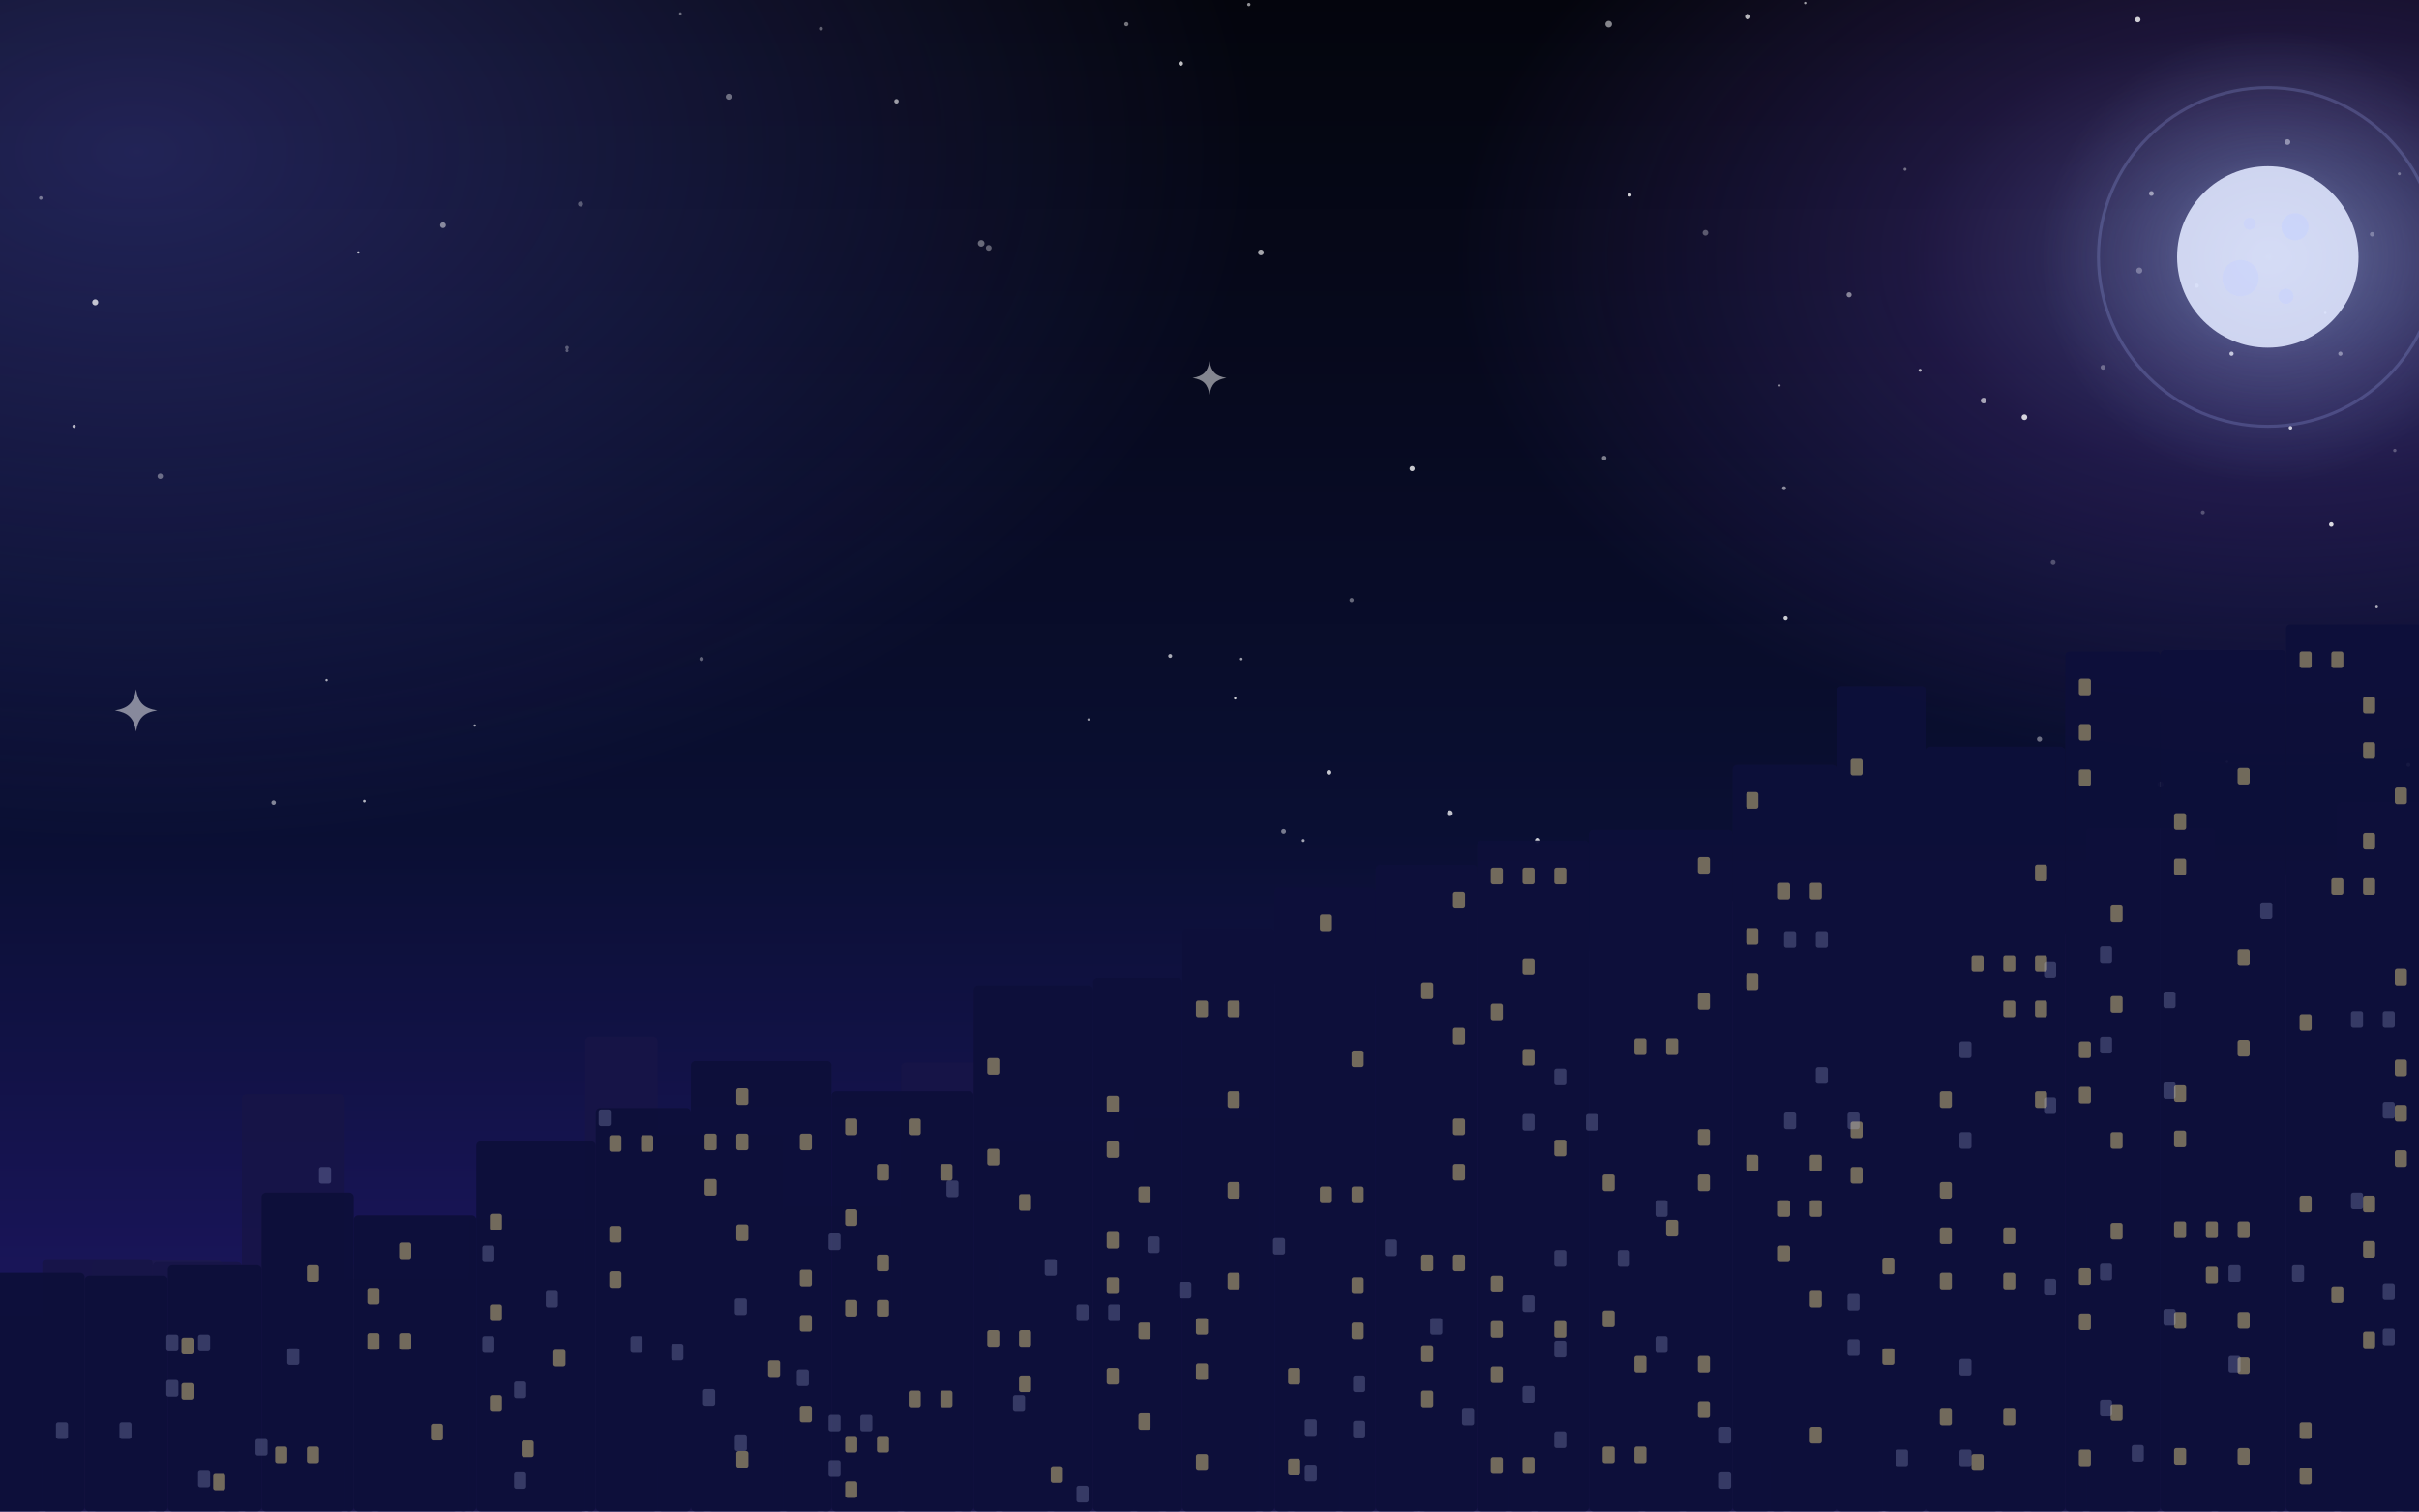
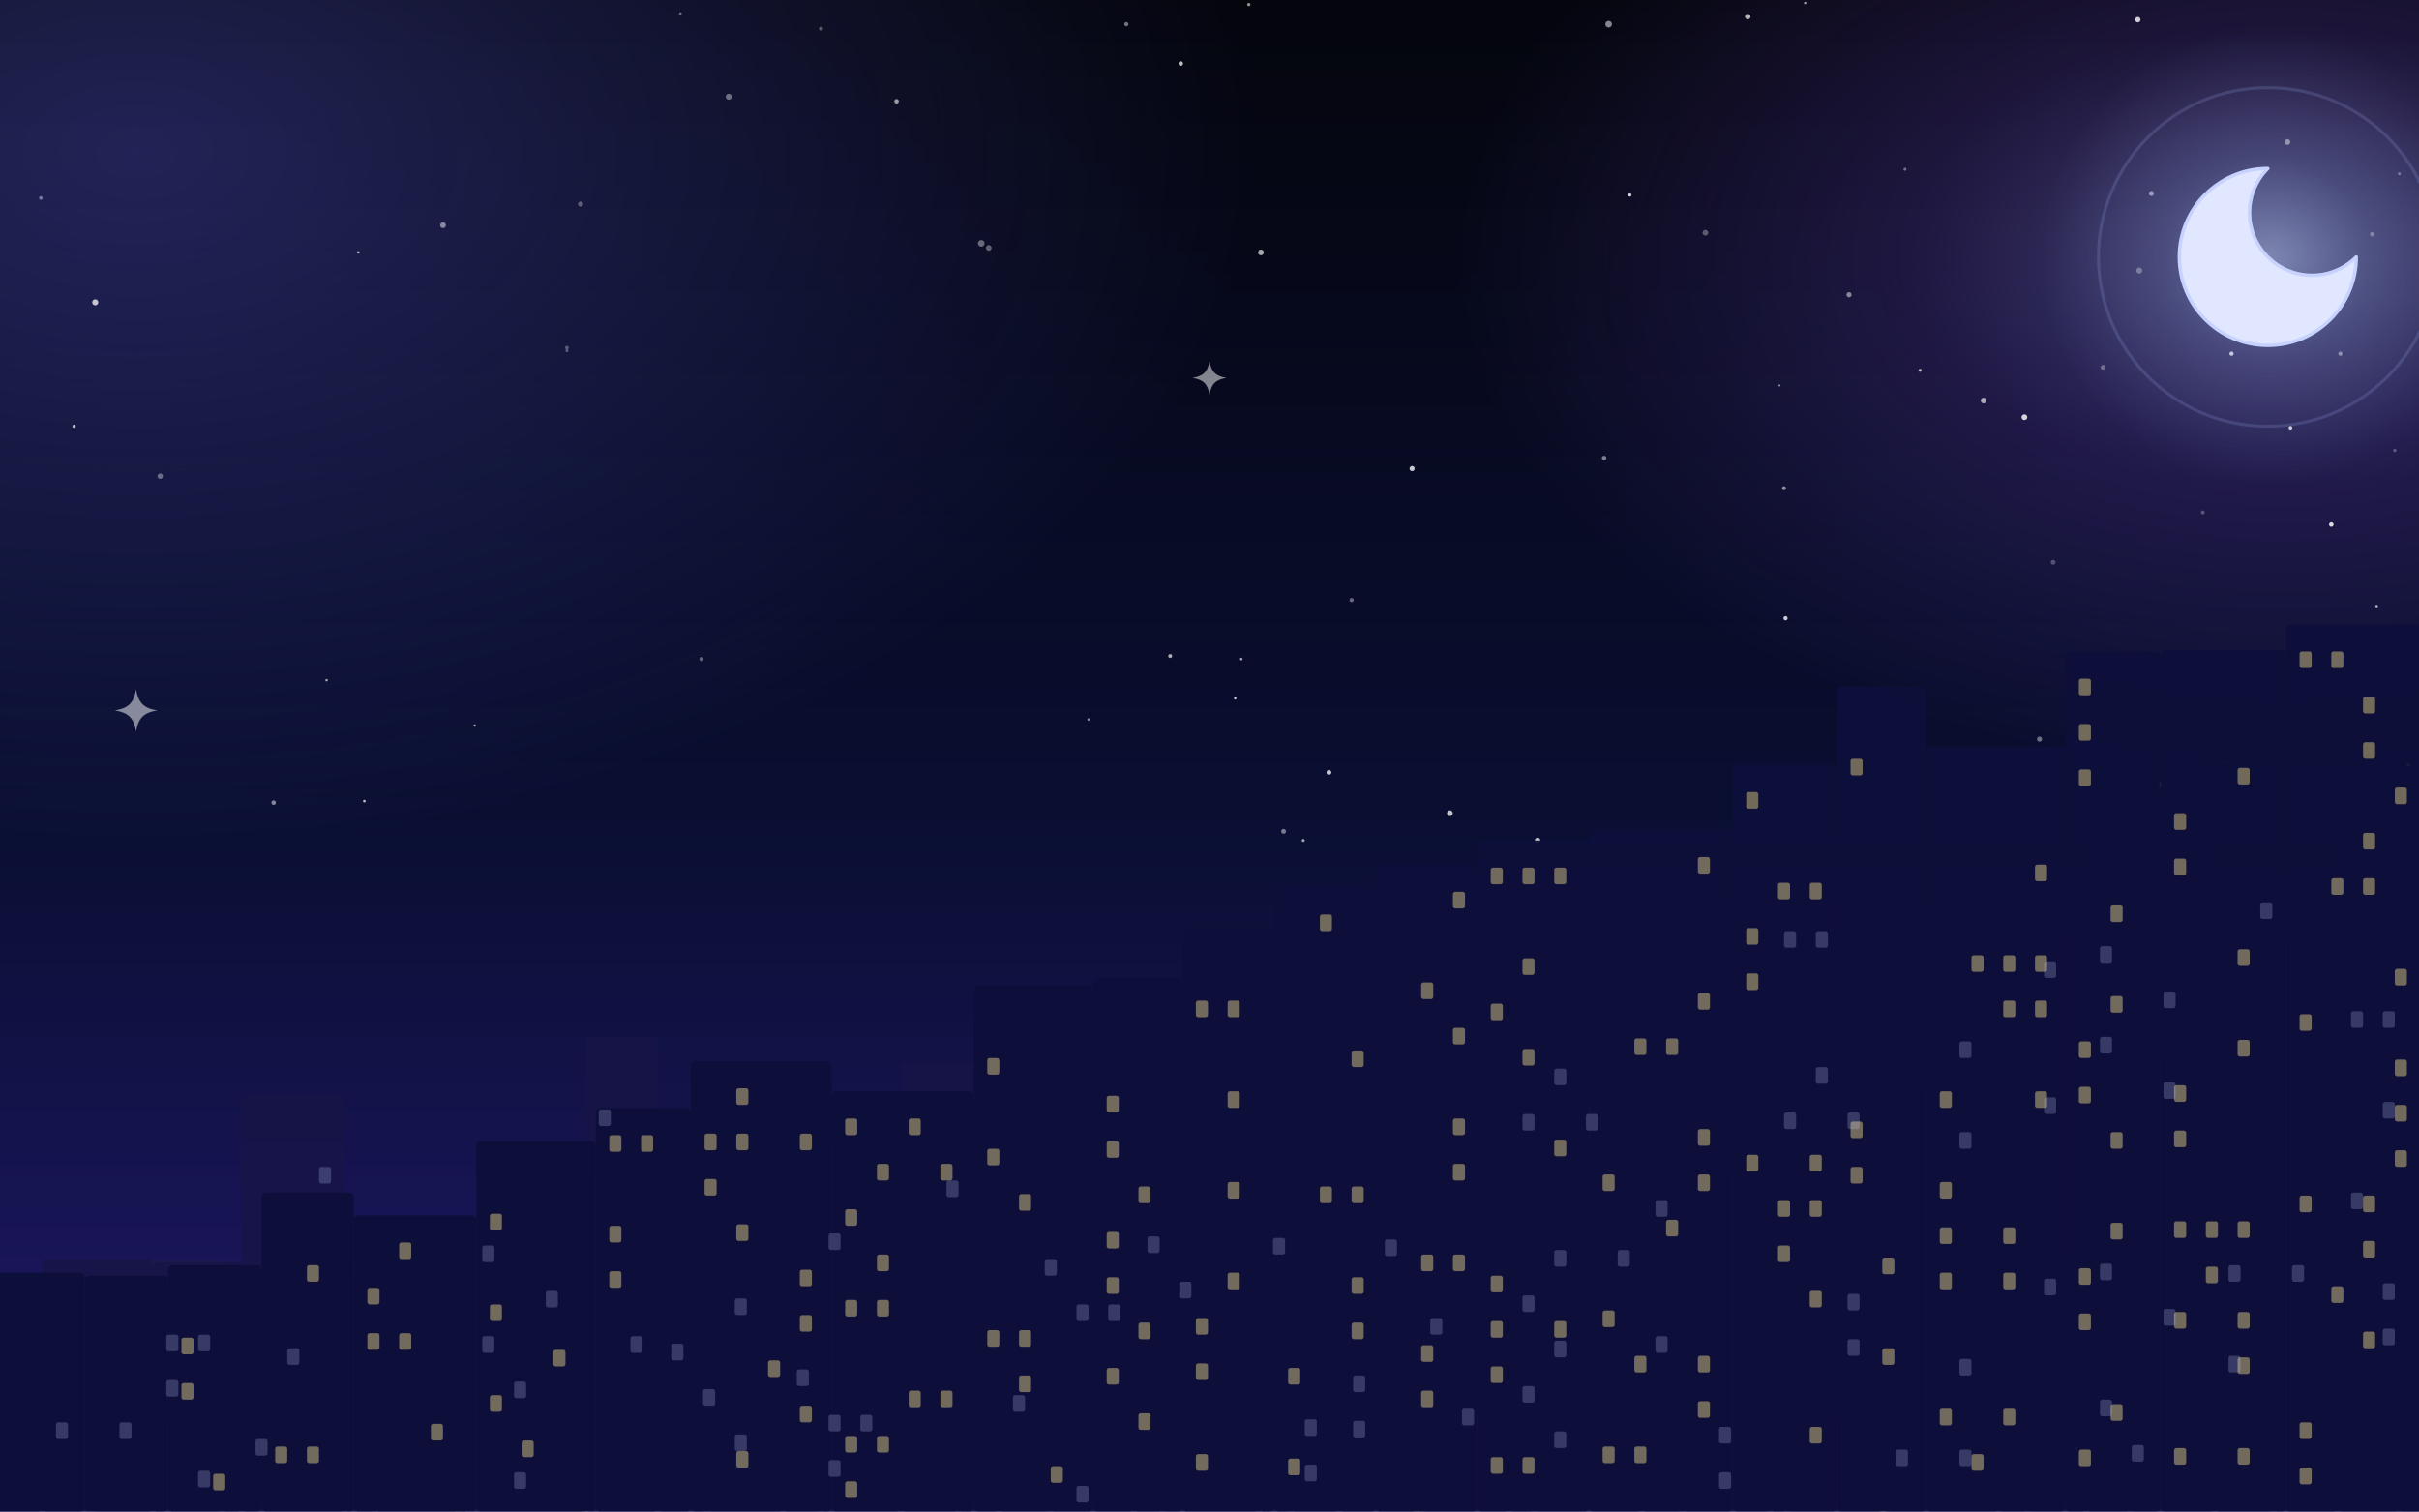
<svg xmlns="http://www.w3.org/2000/svg" viewBox="0 0 1600 1000" preserveAspectRatio="xMidYMax slice" role="img" aria-label="">
  <defs>
    <linearGradient id="sky" x1="0" y1="0" x2="0" y2="1">
      <stop offset="0" stop-color="#04050d" />
      <stop offset=".55" stop-color="#0a0f33" />
      <stop offset=".9" stop-color="#1c1660" />
      <stop offset="1" stop-color="#2a1b6e" />
    </linearGradient>
    <radialGradient id="moon" cx="94%" cy="17%" r="34%">
      <stop offset="0" stop-color="#a5b4fc" stop-opacity=".42" />
      <stop offset=".45" stop-color="#8b5cf6" stop-opacity=".18" />
      <stop offset="1" stop-color="#8b5cf6" stop-opacity="0" />
    </radialGradient>
    <radialGradient id="grn" cx="6%" cy="10%" r="46%">
      <stop offset="0" stop-color="#6366f1" stop-opacity=".30" />
      <stop offset="1" stop-color="#6366f1" stop-opacity="0" />
    </radialGradient>
    <linearGradient id="gl" x1="0" y1="0" x2="1" y2="0">
      <stop offset="0" stop-color="#a5b4fc" />
      <stop offset=".55" stop-color="#34d399" />
      <stop offset="1" stop-color="#fde68a" />
    </linearGradient>
    <filter id="b">
      <feGaussianBlur stdDeviation="9" />
    </filter>
    <path id="sp" d="M0-14C1.5-5 5-1.5 14 0 5 1.5 1.5 5 0 14-1.5 5-5 1.5-14 0-5-1.5-1.5-5 0-14Z" />
  </defs>
  <rect width="1600" height="1000" fill="url(#sky)" />
  <rect width="1600" height="1000" fill="url(#grn)" />
  <rect width="1600" height="1000" fill="url(#moon)" />
  <g fill="#fff">
    <circle cx="1064" cy="16" r="2.2" opacity="0.51" />
    <circle cx="464" cy="436" r="1.4" opacity="0.35" />
    <circle cx="649" cy="161" r="2.2" opacity="0.38" />
    <circle cx="781" cy="42" r="1.5" opacity="0.74" />
    <circle cx="63" cy="200" r="2.0" opacity="0.74" />
    <circle cx="745" cy="16" r="1.4" opacity="0.44" />
    <circle cx="817" cy="462" r="0.8" opacity="0.81" />
    <circle cx="1572" cy="401" r="0.9" opacity="0.65" />
    <circle cx="1017" cy="556" r="1.8" opacity="0.80" />
    <circle cx="1078" cy="129" r="1.1" opacity="0.82" />
    <circle cx="1391" cy="243" r="1.6" opacity="0.32" />
    <circle cx="1515" cy="283" r="1.2" opacity="0.79" />
    <circle cx="959" cy="538" r="1.9" opacity="0.75" />
    <circle cx="849" cy="550" r="1.6" opacity="0.45" />
    <circle cx="314" cy="480" r="0.8" opacity="0.63" />
    <circle cx="1156" cy="11" r="1.8" opacity="0.70" />
    <circle cx="1194" cy="2" r="0.8" opacity="0.60" />
    <circle cx="1453" cy="189" r="1.4" opacity="0.51" />
    <circle cx="774" cy="434" r="1.3" opacity="0.66" />
    <circle cx="1181" cy="409" r="1.4" opacity="0.79" />
    <circle cx="1538" cy="207" r="0.8" opacity="0.57" />
    <circle cx="1476" cy="234" r="1.4" opacity="0.75" />
    <circle cx="375" cy="230" r="1.2" opacity="0.30" />
    <circle cx="826" cy="3" r="1.1" opacity="0.56" />
    <circle cx="894" cy="397" r="1.4" opacity="0.38" />
    <circle cx="241" cy="530" r="0.9" opacity="0.70" />
    <circle cx="1457" cy="339" r="1.3" opacity="0.26" />
    <circle cx="862" cy="556" r="1.0" opacity="0.62" />
    <circle cx="720" cy="476" r="0.8" opacity="0.57" />
    <circle cx="821" cy="436" r="0.9" opacity="0.60" />
    <circle cx="1223" cy="195" r="1.7" opacity="0.48" />
    <circle cx="216" cy="450" r="0.8" opacity="0.66" />
    <circle cx="1569" cy="155" r="1.5" opacity="0.31" />
    <circle cx="1260" cy="112" r="1.0" opacity="0.39" />
    <circle cx="1128" cy="154" r="1.9" opacity="0.31" />
    <circle cx="1429" cy="519" r="2.0" opacity="0.30" />
    <circle cx="879" cy="511" r="1.6" opacity="0.77" />
    <circle cx="181" cy="531" r="1.5" opacity="0.49" />
    <circle cx="27" cy="131" r="1.2" opacity="0.40" />
    <circle cx="237" cy="167" r="0.8" opacity="0.73" />
    <circle cx="1349" cy="489" r="1.7" opacity="0.40" />
    <circle cx="49" cy="282" r="1.1" opacity="0.68" />
    <circle cx="1473" cy="504" r="0.8" opacity="0.58" />
    <circle cx="543" cy="19" r="1.3" opacity="0.34" />
    <circle cx="1270" cy="245" r="1.0" opacity="0.68" />
    <circle cx="934" cy="310" r="1.7" opacity="0.77" />
    <circle cx="482" cy="64" r="2.0" opacity="0.39" />
    <circle cx="1312" cy="265" r="1.9" opacity="0.61" />
    <circle cx="1587" cy="115" r="1.0" opacity="0.33" />
    <circle cx="654" cy="164" r="1.9" opacity="0.34" />
    <circle cx="593" cy="67" r="1.5" opacity="0.59" />
    <circle cx="1513" cy="94" r="1.9" opacity="0.46" />
    <circle cx="1593" cy="506" r="1.3" opacity="0.78" />
    <circle cx="1414" cy="13" r="1.8" opacity="0.79" />
    <circle cx="384" cy="135" r="1.7" opacity="0.30" />
    <circle cx="1423" cy="128" r="1.6" opacity="0.53" />
    <circle cx="1415" cy="179" r="2.0" opacity="0.32" />
    <circle cx="1180" cy="323" r="1.3" opacity="0.53" />
    <circle cx="834" cy="167" r="1.9" opacity="0.64" />
    <circle cx="375" cy="232" r="1.0" opacity="0.30" />
    <circle cx="106" cy="315" r="1.8" opacity="0.37" />
    <circle cx="1061" cy="303" r="1.5" opacity="0.47" />
    <circle cx="450" cy="9" r="0.9" opacity="0.38" />
    <circle cx="1177" cy="255" r="0.7" opacity="0.50" />
    <circle cx="1339" cy="276" r="1.9" opacity="0.81" />
    <circle cx="1548" cy="234" r="1.4" opacity="0.43" />
    <circle cx="1584" cy="298" r="1.1" opacity="0.27" />
    <circle cx="1542" cy="347" r="1.5" opacity="0.84" />
    <circle cx="1358" cy="372" r="1.6" opacity="0.26" />
    <circle cx="293" cy="149" r="1.9" opacity="0.48" />
  </g>
  <defs>
    <radialGradient id="mglow" cx="50%" cy="50%" r="50%">
      <stop offset="0" stop-color="#c7d2fe" stop-opacity=".42" />
      <stop offset=".45" stop-color="#a5b4fc" stop-opacity=".16" />
      <stop offset="1" stop-color="#a5b4fc" stop-opacity="0" />
    </radialGradient>
    <mask id="cres" maskUnits="userSpaceOnUse" x="1380" y="50" width="240" height="240">
      <rect x="1380" y="50" width="240" height="240" fill="#fff" />
      <circle cx="1524" cy="156" r="48" fill="#000" />
    </mask>
  </defs>
  <circle cx="1500" cy="170" r="150" fill="url(#mglow)" />
-   <circle cx="1500" cy="170" r="60" fill="#e0e7ff" opacity=".88" />
-   <circle cx="1500" cy="170" r="112" fill="none" stroke="#a5b4fc" stroke-opacity=".22" stroke-width="2" />
-   <circle cx="1518" cy="150" r="9" fill="#c7d2fe" opacity=".6" />
-   <circle cx="1482" cy="184" r="12" fill="#c7d2fe" opacity=".5" />
-   <circle cx="1512" cy="196" r="5" fill="#c7d2fe" opacity=".55" />
-   <circle cx="1488" cy="148" r="4" fill="#c7d2fe" opacity=".5" />
+   <circle cx="1500" cy="170" r="112" fill="none" stroke="#a5b4fc" stroke-opacity=".18" stroke-width="2" />
+   <g transform="translate(1422 92) scale(6.5)">
+     <path d="M12 3a6 6 0 0 0 9 9 9 9 0 1 1-9-9Z" fill="#e0e7ff" stroke="#c7d2fe" stroke-width=".35" stroke-linejoin="round" />
+   </g>
  <g fill="#fff">
    <use href="#sp" x="90" y="470" opacity=".5" />
    <use href="#sp" x="800" y="250" opacity=".5" transform="translate(800 250) scale(.8) translate(-800 -250)" />
  </g>
  <g fill="#1e1b4b" opacity=".75">
    <rect x="-20" y="846" width="81" height="154" rx="3" />
    <rect x="61" y="834" width="86" height="166" rx="3" />
    <rect x="147" y="837" width="101" height="163" rx="3" />
    <rect x="248" y="833" width="55" height="167" rx="3" />
    <rect x="303" y="842" width="86" height="158" rx="3" />
    <rect x="389" y="782" width="79" height="218" rx="3" />
    <rect x="468" y="803" width="75" height="197" rx="3" />
    <rect x="543" y="870" width="91" height="130" rx="3" />
    <rect x="634" y="850" width="61" height="150" rx="3" />
    <rect x="695" y="832" width="74" height="168" rx="3" />
    <rect x="769" y="864" width="85" height="136" rx="3" />
    <rect x="854" y="797" width="86" height="203" rx="3" />
    <rect x="940" y="755" width="75" height="245" rx="3" />
    <rect x="1015" y="762" width="98" height="238" rx="3" />
    <rect x="1113" y="777" width="69" height="223" rx="3" />
    <rect x="1182" y="853" width="65" height="147" rx="3" />
    <rect x="1247" y="721" width="94" height="279" rx="3" />
    <rect x="1341" y="832" width="68" height="168" rx="3" />
    <rect x="1409" y="801" width="95" height="199" rx="3" />
    <rect x="1504" y="764" width="83" height="236" rx="3" />
    <rect x="1587" y="821" width="101" height="179" rx="3" />
  </g>
  <g fill="#161446" opacity=".85">
    <rect x="-20" y="870" width="48" height="130" rx="3" />
    <rect x="28" y="833" width="73" height="167" rx="3" />
    <rect x="101" y="835" width="59" height="165" rx="3" />
    <rect x="160" y="724" width="68" height="276" rx="3" />
    <rect x="228" y="846" width="82" height="154" rx="3" />
    <rect x="310" y="806" width="77" height="194" rx="3" />
    <rect x="387" y="686" width="48" height="314" rx="3" />
    <rect x="435" y="751" width="83" height="249" rx="3" />
    <rect x="518" y="798" width="78" height="202" rx="3" />
    <rect x="596" y="703" width="65" height="297" rx="3" />
    <rect x="661" y="755" width="89" height="245" rx="3" />
    <rect x="750" y="740" width="83" height="260" rx="3" />
    <rect x="833" y="651" width="53" height="349" rx="3" />
    <rect x="886" y="652" width="51" height="348" rx="3" />
    <rect x="937" y="674" width="61" height="326" rx="3" />
    <rect x="998" y="629" width="88" height="371" rx="3" />
    <rect x="1086" y="596" width="85" height="404" rx="3" />
    <rect x="1171" y="598" width="74" height="402" rx="3" />
    <rect x="1245" y="671" width="77" height="329" rx="3" />
    <rect x="1322" y="618" width="58" height="382" rx="3" />
    <rect x="1380" y="548" width="85" height="452" rx="3" />
    <rect x="1465" y="579" width="81" height="421" rx="3" />
    <rect x="1546" y="531" width="59" height="469" rx="3" />
    <rect x="1605" y="595" width="53" height="405" rx="3" />
  </g>
  <g fill="#0d0f3a" opacity=".95">
    <rect x="-20" y="842" width="76" height="158" rx="3" />
    <rect x="56" y="844" width="55" height="156" rx="3" />
    <rect x="111" y="837" width="62" height="163" rx="3" />
    <rect x="173" y="789" width="61" height="211" rx="3" />
    <rect x="234" y="804" width="81" height="196" rx="3" />
    <rect x="315" y="755" width="79" height="245" rx="3" />
    <rect x="394" y="733" width="63" height="267" rx="3" />
    <rect x="457" y="702" width="93" height="298" rx="3" />
    <rect x="550" y="722" width="94" height="278" rx="3" />
    <rect x="644" y="652" width="79" height="348" rx="3" />
    <rect x="723" y="647" width="59" height="353" rx="3" />
    <rect x="782" y="614" width="61" height="386" rx="3" />
    <rect x="843" y="587" width="67" height="413" rx="3" />
    <rect x="910" y="572" width="67" height="428" rx="3" />
    <rect x="977" y="556" width="74" height="444" rx="3" />
    <rect x="1051" y="549" width="95" height="451" rx="3" />
    <rect x="1146" y="506" width="69" height="494" rx="3" />
    <rect x="1215" y="454" width="59" height="546" rx="3" />
    <rect x="1274" y="494" width="92" height="506" rx="3" />
    <rect x="1366" y="431" width="63" height="569" rx="3" />
    <rect x="1429" y="430" width="83" height="570" rx="3" />
    <rect x="1512" y="413" width="90" height="587" rx="3" />
    <rect x="1602" y="347" width="63" height="653" rx="3" />
  </g>
  <g fill="#fde68a" opacity="0.42">
    <rect x="120" y="885" width="8" height="11" rx="1.5" />
    <rect x="120" y="915" width="8" height="11" rx="1.5" />
    <rect x="141" y="975" width="8" height="11" rx="1.5" />
    <rect x="203" y="837" width="8" height="11" rx="1.5" />
    <rect x="182" y="957" width="8" height="11" rx="1.5" />
    <rect x="203" y="957" width="8" height="11" rx="1.5" />
    <rect x="264" y="822" width="8" height="11" rx="1.5" />
    <rect x="243" y="852" width="8" height="11" rx="1.5" />
    <rect x="243" y="882" width="8" height="11" rx="1.5" />
    <rect x="264" y="882" width="8" height="11" rx="1.5" />
    <rect x="285" y="942" width="8" height="11" rx="1.5" />
    <rect x="324" y="803" width="8" height="11" rx="1.5" />
    <rect x="324" y="863" width="8" height="11" rx="1.5" />
    <rect x="366" y="893" width="8" height="11" rx="1.5" />
    <rect x="324" y="923" width="8" height="11" rx="1.5" />
    <rect x="345" y="953" width="8" height="11" rx="1.5" />
    <rect x="403" y="751" width="8" height="11" rx="1.5" />
    <rect x="424" y="751" width="8" height="11" rx="1.5" />
    <rect x="403" y="811" width="8" height="11" rx="1.5" />
    <rect x="403" y="841" width="8" height="11" rx="1.5" />
    <rect x="487" y="720" width="8" height="11" rx="1.5" />
    <rect x="466" y="750" width="8" height="11" rx="1.5" />
    <rect x="487" y="750" width="8" height="11" rx="1.5" />
    <rect x="529" y="750" width="8" height="11" rx="1.5" />
    <rect x="466" y="780" width="8" height="11" rx="1.5" />
    <rect x="487" y="810" width="8" height="11" rx="1.5" />
    <rect x="529" y="840" width="8" height="11" rx="1.5" />
    <rect x="529" y="870" width="8" height="11" rx="1.5" />
    <rect x="508" y="900" width="8" height="11" rx="1.5" />
    <rect x="529" y="930" width="8" height="11" rx="1.5" />
    <rect x="487" y="960" width="8" height="11" rx="1.5" />
    <rect x="559" y="740" width="8" height="11" rx="1.5" />
    <rect x="601" y="740" width="8" height="11" rx="1.5" />
    <rect x="580" y="770" width="8" height="11" rx="1.5" />
    <rect x="622" y="770" width="8" height="11" rx="1.5" />
    <rect x="559" y="800" width="8" height="11" rx="1.5" />
    <rect x="580" y="830" width="8" height="11" rx="1.5" />
    <rect x="559" y="860" width="8" height="11" rx="1.5" />
    <rect x="580" y="860" width="8" height="11" rx="1.5" />
    <rect x="601" y="920" width="8" height="11" rx="1.5" />
    <rect x="622" y="920" width="8" height="11" rx="1.5" />
    <rect x="559" y="950" width="8" height="11" rx="1.5" />
    <rect x="580" y="950" width="8" height="11" rx="1.5" />
    <rect x="559" y="980" width="8" height="11" rx="1.5" />
    <rect x="653" y="700" width="8" height="11" rx="1.5" />
    <rect x="653" y="760" width="8" height="11" rx="1.5" />
    <rect x="674" y="790" width="8" height="11" rx="1.5" />
    <rect x="653" y="880" width="8" height="11" rx="1.5" />
    <rect x="674" y="880" width="8" height="11" rx="1.5" />
    <rect x="674" y="910" width="8" height="11" rx="1.5" />
    <rect x="695" y="970" width="8" height="11" rx="1.5" />
    <rect x="732" y="725" width="8" height="11" rx="1.5" />
    <rect x="732" y="755" width="8" height="11" rx="1.5" />
    <rect x="753" y="785" width="8" height="11" rx="1.5" />
    <rect x="732" y="815" width="8" height="11" rx="1.5" />
    <rect x="732" y="845" width="8" height="11" rx="1.5" />
    <rect x="753" y="875" width="8" height="11" rx="1.5" />
    <rect x="732" y="905" width="8" height="11" rx="1.5" />
    <rect x="753" y="935" width="8" height="11" rx="1.5" />
    <rect x="791" y="662" width="8" height="11" rx="1.5" />
    <rect x="812" y="662" width="8" height="11" rx="1.5" />
    <rect x="812" y="722" width="8" height="11" rx="1.5" />
    <rect x="812" y="782" width="8" height="11" rx="1.5" />
    <rect x="812" y="842" width="8" height="11" rx="1.5" />
    <rect x="791" y="872" width="8" height="11" rx="1.5" />
    <rect x="791" y="902" width="8" height="11" rx="1.5" />
    <rect x="791" y="962" width="8" height="11" rx="1.5" />
    <rect x="873" y="605" width="8" height="11" rx="1.5" />
    <rect x="894" y="695" width="8" height="11" rx="1.5" />
    <rect x="873" y="785" width="8" height="11" rx="1.5" />
    <rect x="894" y="785" width="8" height="11" rx="1.5" />
    <rect x="894" y="845" width="8" height="11" rx="1.5" />
    <rect x="894" y="875" width="8" height="11" rx="1.5" />
    <rect x="852" y="905" width="8" height="11" rx="1.5" />
    <rect x="852" y="965" width="8" height="11" rx="1.5" />
    <rect x="961" y="590" width="8" height="11" rx="1.5" />
    <rect x="940" y="650" width="8" height="11" rx="1.5" />
    <rect x="961" y="680" width="8" height="11" rx="1.5" />
    <rect x="961" y="740" width="8" height="11" rx="1.5" />
    <rect x="961" y="770" width="8" height="11" rx="1.5" />
    <rect x="940" y="830" width="8" height="11" rx="1.5" />
    <rect x="961" y="830" width="8" height="11" rx="1.5" />
    <rect x="940" y="890" width="8" height="11" rx="1.5" />
    <rect x="940" y="920" width="8" height="11" rx="1.5" />
    <rect x="986" y="574" width="8" height="11" rx="1.5" />
    <rect x="1007" y="574" width="8" height="11" rx="1.5" />
    <rect x="1028" y="574" width="8" height="11" rx="1.5" />
    <rect x="1007" y="634" width="8" height="11" rx="1.5" />
    <rect x="986" y="664" width="8" height="11" rx="1.5" />
    <rect x="1007" y="694" width="8" height="11" rx="1.5" />
    <rect x="1028" y="754" width="8" height="11" rx="1.5" />
    <rect x="986" y="844" width="8" height="11" rx="1.5" />
    <rect x="986" y="874" width="8" height="11" rx="1.5" />
    <rect x="1028" y="874" width="8" height="11" rx="1.5" />
    <rect x="986" y="904" width="8" height="11" rx="1.5" />
    <rect x="986" y="964" width="8" height="11" rx="1.5" />
    <rect x="1007" y="964" width="8" height="11" rx="1.5" />
    <rect x="1123" y="567" width="8" height="11" rx="1.5" />
    <rect x="1123" y="657" width="8" height="11" rx="1.5" />
    <rect x="1081" y="687" width="8" height="11" rx="1.5" />
    <rect x="1102" y="687" width="8" height="11" rx="1.5" />
    <rect x="1123" y="747" width="8" height="11" rx="1.5" />
    <rect x="1060" y="777" width="8" height="11" rx="1.5" />
    <rect x="1123" y="777" width="8" height="11" rx="1.5" />
    <rect x="1102" y="807" width="8" height="11" rx="1.5" />
    <rect x="1060" y="867" width="8" height="11" rx="1.5" />
    <rect x="1081" y="897" width="8" height="11" rx="1.5" />
    <rect x="1123" y="897" width="8" height="11" rx="1.5" />
    <rect x="1123" y="927" width="8" height="11" rx="1.5" />
    <rect x="1060" y="957" width="8" height="11" rx="1.5" />
    <rect x="1081" y="957" width="8" height="11" rx="1.5" />
    <rect x="1155" y="524" width="8" height="11" rx="1.5" />
    <rect x="1176" y="584" width="8" height="11" rx="1.5" />
    <rect x="1197" y="584" width="8" height="11" rx="1.5" />
    <rect x="1155" y="614" width="8" height="11" rx="1.5" />
    <rect x="1155" y="644" width="8" height="11" rx="1.5" />
    <rect x="1155" y="764" width="8" height="11" rx="1.5" />
    <rect x="1197" y="764" width="8" height="11" rx="1.5" />
    <rect x="1176" y="794" width="8" height="11" rx="1.5" />
    <rect x="1197" y="794" width="8" height="11" rx="1.5" />
    <rect x="1176" y="824" width="8" height="11" rx="1.5" />
    <rect x="1197" y="854" width="8" height="11" rx="1.5" />
    <rect x="1197" y="944" width="8" height="11" rx="1.5" />
    <rect x="1224" y="502" width="8" height="11" rx="1.5" />
    <rect x="1224" y="742" width="8" height="11" rx="1.5" />
    <rect x="1224" y="772" width="8" height="11" rx="1.5" />
    <rect x="1245" y="832" width="8" height="11" rx="1.5" />
    <rect x="1245" y="892" width="8" height="11" rx="1.5" />
    <rect x="1346" y="572" width="8" height="11" rx="1.5" />
    <rect x="1304" y="632" width="8" height="11" rx="1.5" />
    <rect x="1325" y="632" width="8" height="11" rx="1.5" />
    <rect x="1346" y="632" width="8" height="11" rx="1.5" />
    <rect x="1325" y="662" width="8" height="11" rx="1.5" />
    <rect x="1346" y="662" width="8" height="11" rx="1.5" />
    <rect x="1283" y="722" width="8" height="11" rx="1.5" />
    <rect x="1346" y="722" width="8" height="11" rx="1.5" />
    <rect x="1283" y="782" width="8" height="11" rx="1.5" />
    <rect x="1283" y="812" width="8" height="11" rx="1.5" />
    <rect x="1325" y="812" width="8" height="11" rx="1.5" />
    <rect x="1283" y="842" width="8" height="11" rx="1.5" />
    <rect x="1325" y="842" width="8" height="11" rx="1.5" />
    <rect x="1283" y="932" width="8" height="11" rx="1.5" />
    <rect x="1325" y="932" width="8" height="11" rx="1.5" />
    <rect x="1304" y="962" width="8" height="11" rx="1.5" />
    <rect x="1375" y="449" width="8" height="11" rx="1.5" />
    <rect x="1375" y="479" width="8" height="11" rx="1.5" />
    <rect x="1375" y="509" width="8" height="11" rx="1.5" />
    <rect x="1396" y="599" width="8" height="11" rx="1.5" />
    <rect x="1396" y="659" width="8" height="11" rx="1.5" />
    <rect x="1375" y="689" width="8" height="11" rx="1.5" />
    <rect x="1375" y="719" width="8" height="11" rx="1.5" />
    <rect x="1396" y="749" width="8" height="11" rx="1.5" />
    <rect x="1396" y="809" width="8" height="11" rx="1.5" />
    <rect x="1375" y="839" width="8" height="11" rx="1.5" />
    <rect x="1375" y="869" width="8" height="11" rx="1.5" />
    <rect x="1396" y="929" width="8" height="11" rx="1.5" />
    <rect x="1375" y="959" width="8" height="11" rx="1.5" />
    <rect x="1480" y="508" width="8" height="11" rx="1.5" />
    <rect x="1438" y="538" width="8" height="11" rx="1.5" />
    <rect x="1438" y="568" width="8" height="11" rx="1.5" />
    <rect x="1480" y="628" width="8" height="11" rx="1.5" />
    <rect x="1480" y="688" width="8" height="11" rx="1.5" />
    <rect x="1438" y="718" width="8" height="11" rx="1.5" />
    <rect x="1438" y="748" width="8" height="11" rx="1.5" />
    <rect x="1438" y="808" width="8" height="11" rx="1.5" />
    <rect x="1459" y="808" width="8" height="11" rx="1.5" />
    <rect x="1480" y="808" width="8" height="11" rx="1.5" />
    <rect x="1459" y="838" width="8" height="11" rx="1.5" />
    <rect x="1438" y="868" width="8" height="11" rx="1.5" />
    <rect x="1480" y="868" width="8" height="11" rx="1.5" />
    <rect x="1480" y="898" width="8" height="11" rx="1.5" />
    <rect x="1438" y="958" width="8" height="11" rx="1.5" />
    <rect x="1480" y="958" width="8" height="11" rx="1.5" />
    <rect x="1521" y="431" width="8" height="11" rx="1.5" />
    <rect x="1542" y="431" width="8" height="11" rx="1.5" />
    <rect x="1563" y="461" width="8" height="11" rx="1.5" />
    <rect x="1563" y="491" width="8" height="11" rx="1.5" />
    <rect x="1584" y="521" width="8" height="11" rx="1.5" />
    <rect x="1563" y="551" width="8" height="11" rx="1.5" />
    <rect x="1542" y="581" width="8" height="11" rx="1.5" />
    <rect x="1563" y="581" width="8" height="11" rx="1.5" />
    <rect x="1584" y="641" width="8" height="11" rx="1.5" />
    <rect x="1521" y="671" width="8" height="11" rx="1.5" />
    <rect x="1584" y="701" width="8" height="11" rx="1.5" />
    <rect x="1584" y="731" width="8" height="11" rx="1.5" />
    <rect x="1584" y="761" width="8" height="11" rx="1.5" />
    <rect x="1521" y="791" width="8" height="11" rx="1.5" />
    <rect x="1563" y="791" width="8" height="11" rx="1.5" />
    <rect x="1563" y="821" width="8" height="11" rx="1.5" />
    <rect x="1542" y="851" width="8" height="11" rx="1.5" />
    <rect x="1563" y="881" width="8" height="11" rx="1.5" />
    <rect x="1521" y="941" width="8" height="11" rx="1.5" />
    <rect x="1521" y="971" width="8" height="11" rx="1.5" />
    <rect x="1632" y="455" width="8" height="11" rx="1.5" />
    <rect x="1632" y="485" width="8" height="11" rx="1.5" />
    <rect x="1632" y="515" width="8" height="11" rx="1.5" />
    <rect x="1632" y="545" width="8" height="11" rx="1.5" />
    <rect x="1611" y="725" width="8" height="11" rx="1.5" />
    <rect x="1611" y="815" width="8" height="11" rx="1.5" />
    <rect x="1632" y="875" width="8" height="11" rx="1.5" />
    <rect x="1611" y="905" width="8" height="11" rx="1.5" />
    <rect x="1632" y="935" width="8" height="11" rx="1.5" />
    <rect x="1611" y="965" width="8" height="11" rx="1.5" />
  </g>
  <g fill="#c7d2fe" opacity="0.22">
    <rect x="37" y="941" width="8" height="11" rx="1.5" />
    <rect x="79" y="941" width="8" height="11" rx="1.5" />
    <rect x="110" y="883" width="8" height="11" rx="1.5" />
    <rect x="131" y="883" width="8" height="11" rx="1.5" />
    <rect x="110" y="913" width="8" height="11" rx="1.5" />
    <rect x="131" y="973" width="8" height="11" rx="1.5" />
    <rect x="211" y="772" width="8" height="11" rx="1.5" />
    <rect x="190" y="892" width="8" height="11" rx="1.5" />
    <rect x="169" y="952" width="8" height="11" rx="1.5" />
    <rect x="319" y="824" width="8" height="11" rx="1.5" />
    <rect x="361" y="854" width="8" height="11" rx="1.5" />
    <rect x="319" y="884" width="8" height="11" rx="1.5" />
    <rect x="340" y="914" width="8" height="11" rx="1.5" />
    <rect x="340" y="974" width="8" height="11" rx="1.5" />
    <rect x="396" y="734" width="8" height="11" rx="1.5" />
    <rect x="417" y="884" width="8" height="11" rx="1.5" />
    <rect x="486" y="859" width="8" height="11" rx="1.5" />
    <rect x="444" y="889" width="8" height="11" rx="1.5" />
    <rect x="465" y="919" width="8" height="11" rx="1.5" />
    <rect x="486" y="949" width="8" height="11" rx="1.5" />
    <rect x="548" y="816" width="8" height="11" rx="1.5" />
    <rect x="527" y="906" width="8" height="11" rx="1.5" />
    <rect x="548" y="936" width="8" height="11" rx="1.5" />
    <rect x="569" y="936" width="8" height="11" rx="1.5" />
    <rect x="548" y="966" width="8" height="11" rx="1.5" />
    <rect x="626" y="781" width="8" height="11" rx="1.5" />
    <rect x="691" y="833" width="8" height="11" rx="1.5" />
    <rect x="712" y="863" width="8" height="11" rx="1.5" />
    <rect x="733" y="863" width="8" height="11" rx="1.5" />
    <rect x="670" y="923" width="8" height="11" rx="1.5" />
    <rect x="712" y="983" width="8" height="11" rx="1.5" />
    <rect x="759" y="818" width="8" height="11" rx="1.5" />
    <rect x="780" y="848" width="8" height="11" rx="1.5" />
    <rect x="842" y="819" width="8" height="11" rx="1.5" />
    <rect x="863" y="939" width="8" height="11" rx="1.5" />
    <rect x="863" y="969" width="8" height="11" rx="1.5" />
    <rect x="916" y="820" width="8" height="11" rx="1.5" />
    <rect x="895" y="910" width="8" height="11" rx="1.5" />
    <rect x="895" y="940" width="8" height="11" rx="1.5" />
    <rect x="946" y="872" width="8" height="11" rx="1.5" />
    <rect x="967" y="932" width="8" height="11" rx="1.5" />
    <rect x="1028" y="707" width="8" height="11" rx="1.5" />
    <rect x="1007" y="737" width="8" height="11" rx="1.5" />
    <rect x="1049" y="737" width="8" height="11" rx="1.5" />
    <rect x="1028" y="827" width="8" height="11" rx="1.5" />
    <rect x="1070" y="827" width="8" height="11" rx="1.5" />
    <rect x="1007" y="857" width="8" height="11" rx="1.5" />
    <rect x="1028" y="887" width="8" height="11" rx="1.5" />
    <rect x="1007" y="917" width="8" height="11" rx="1.5" />
    <rect x="1028" y="947" width="8" height="11" rx="1.5" />
    <rect x="1095" y="794" width="8" height="11" rx="1.5" />
    <rect x="1095" y="884" width="8" height="11" rx="1.5" />
    <rect x="1137" y="944" width="8" height="11" rx="1.5" />
    <rect x="1137" y="974" width="8" height="11" rx="1.5" />
    <rect x="1180" y="616" width="8" height="11" rx="1.5" />
    <rect x="1201" y="616" width="8" height="11" rx="1.5" />
    <rect x="1201" y="706" width="8" height="11" rx="1.5" />
    <rect x="1180" y="736" width="8" height="11" rx="1.5" />
    <rect x="1222" y="736" width="8" height="11" rx="1.5" />
    <rect x="1222" y="856" width="8" height="11" rx="1.5" />
    <rect x="1222" y="886" width="8" height="11" rx="1.5" />
    <rect x="1296" y="689" width="8" height="11" rx="1.5" />
    <rect x="1296" y="749" width="8" height="11" rx="1.5" />
    <rect x="1296" y="899" width="8" height="11" rx="1.5" />
    <rect x="1254" y="959" width="8" height="11" rx="1.5" />
    <rect x="1296" y="959" width="8" height="11" rx="1.5" />
    <rect x="1352" y="636" width="8" height="11" rx="1.5" />
    <rect x="1352" y="726" width="8" height="11" rx="1.5" />
    <rect x="1352" y="846" width="8" height="11" rx="1.5" />
    <rect x="1389" y="626" width="8" height="11" rx="1.5" />
    <rect x="1431" y="656" width="8" height="11" rx="1.5" />
    <rect x="1389" y="686" width="8" height="11" rx="1.5" />
    <rect x="1431" y="716" width="8" height="11" rx="1.5" />
    <rect x="1389" y="836" width="8" height="11" rx="1.5" />
    <rect x="1431" y="866" width="8" height="11" rx="1.5" />
    <rect x="1389" y="926" width="8" height="11" rx="1.5" />
    <rect x="1410" y="956" width="8" height="11" rx="1.5" />
    <rect x="1495" y="597" width="8" height="11" rx="1.5" />
    <rect x="1474" y="837" width="8" height="11" rx="1.5" />
    <rect x="1516" y="837" width="8" height="11" rx="1.5" />
    <rect x="1474" y="897" width="8" height="11" rx="1.5" />
    <rect x="1555" y="669" width="8" height="11" rx="1.5" />
    <rect x="1576" y="669" width="8" height="11" rx="1.5" />
    <rect x="1576" y="729" width="8" height="11" rx="1.5" />
    <rect x="1555" y="789" width="8" height="11" rx="1.5" />
    <rect x="1576" y="849" width="8" height="11" rx="1.5" />
    <rect x="1576" y="879" width="8" height="11" rx="1.5" />
    <rect x="1614" y="613" width="8" height="11" rx="1.5" />
    <rect x="1635" y="613" width="8" height="11" rx="1.5" />
    <rect x="1635" y="643" width="8" height="11" rx="1.5" />
    <rect x="1635" y="733" width="8" height="11" rx="1.5" />
    <rect x="1614" y="763" width="8" height="11" rx="1.5" />
  </g>
</svg>
